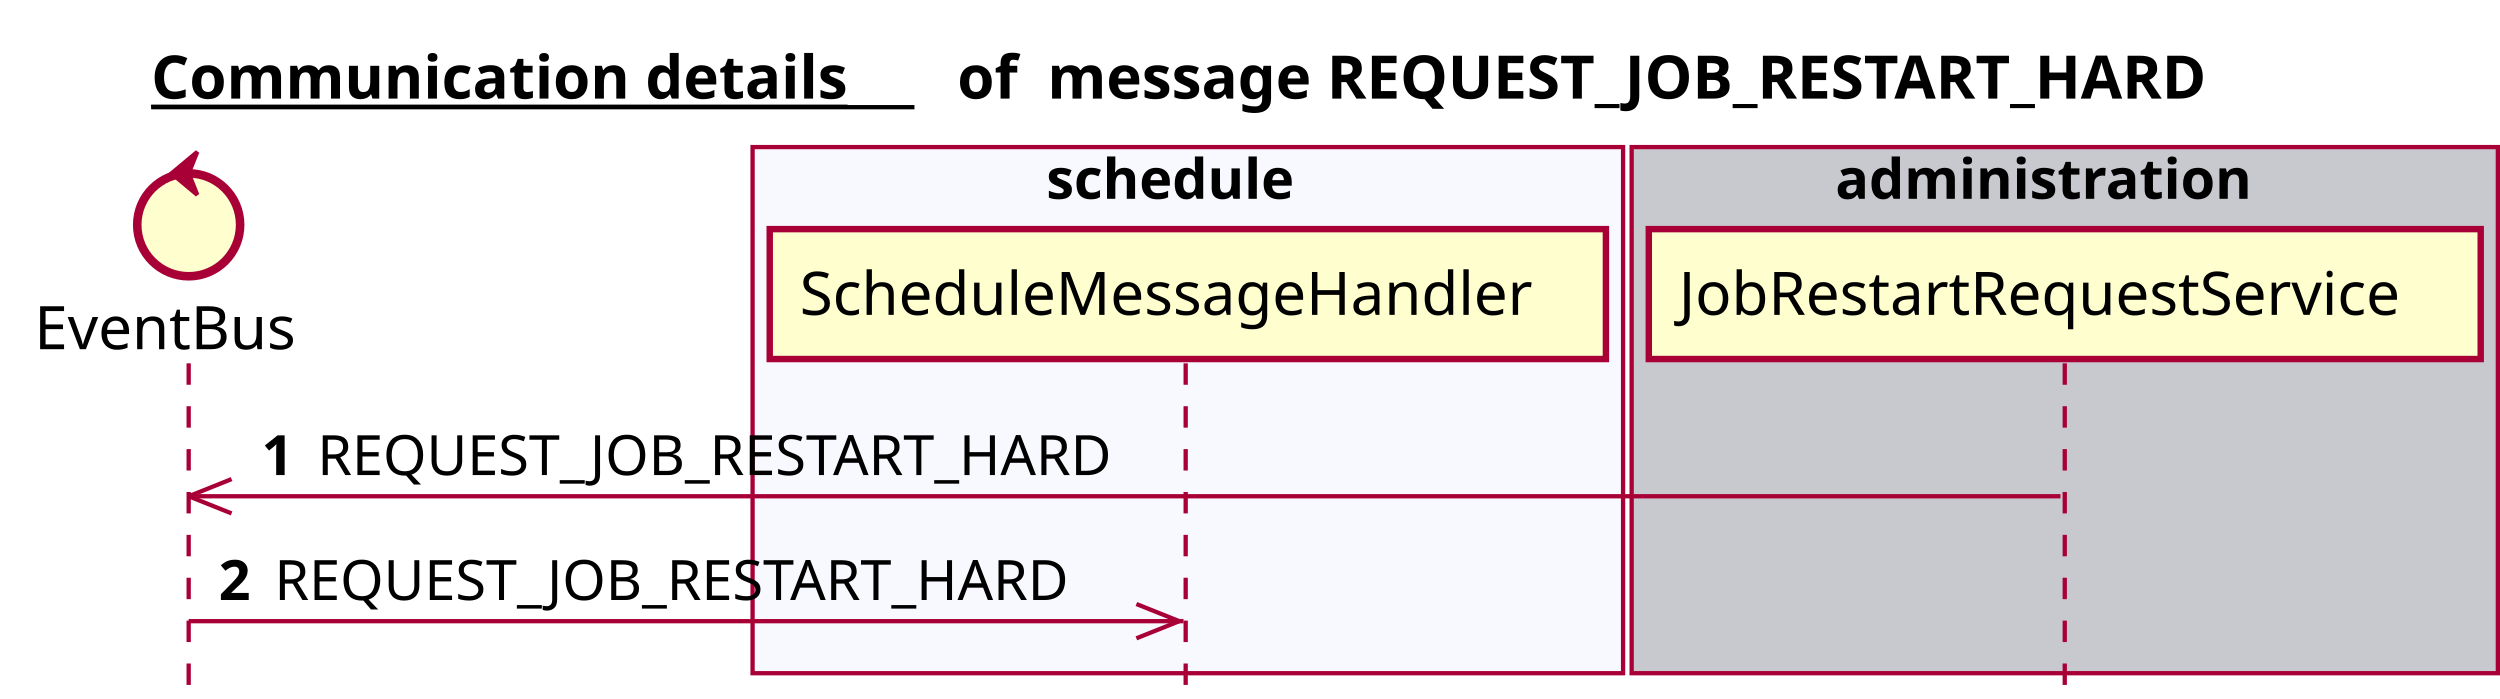
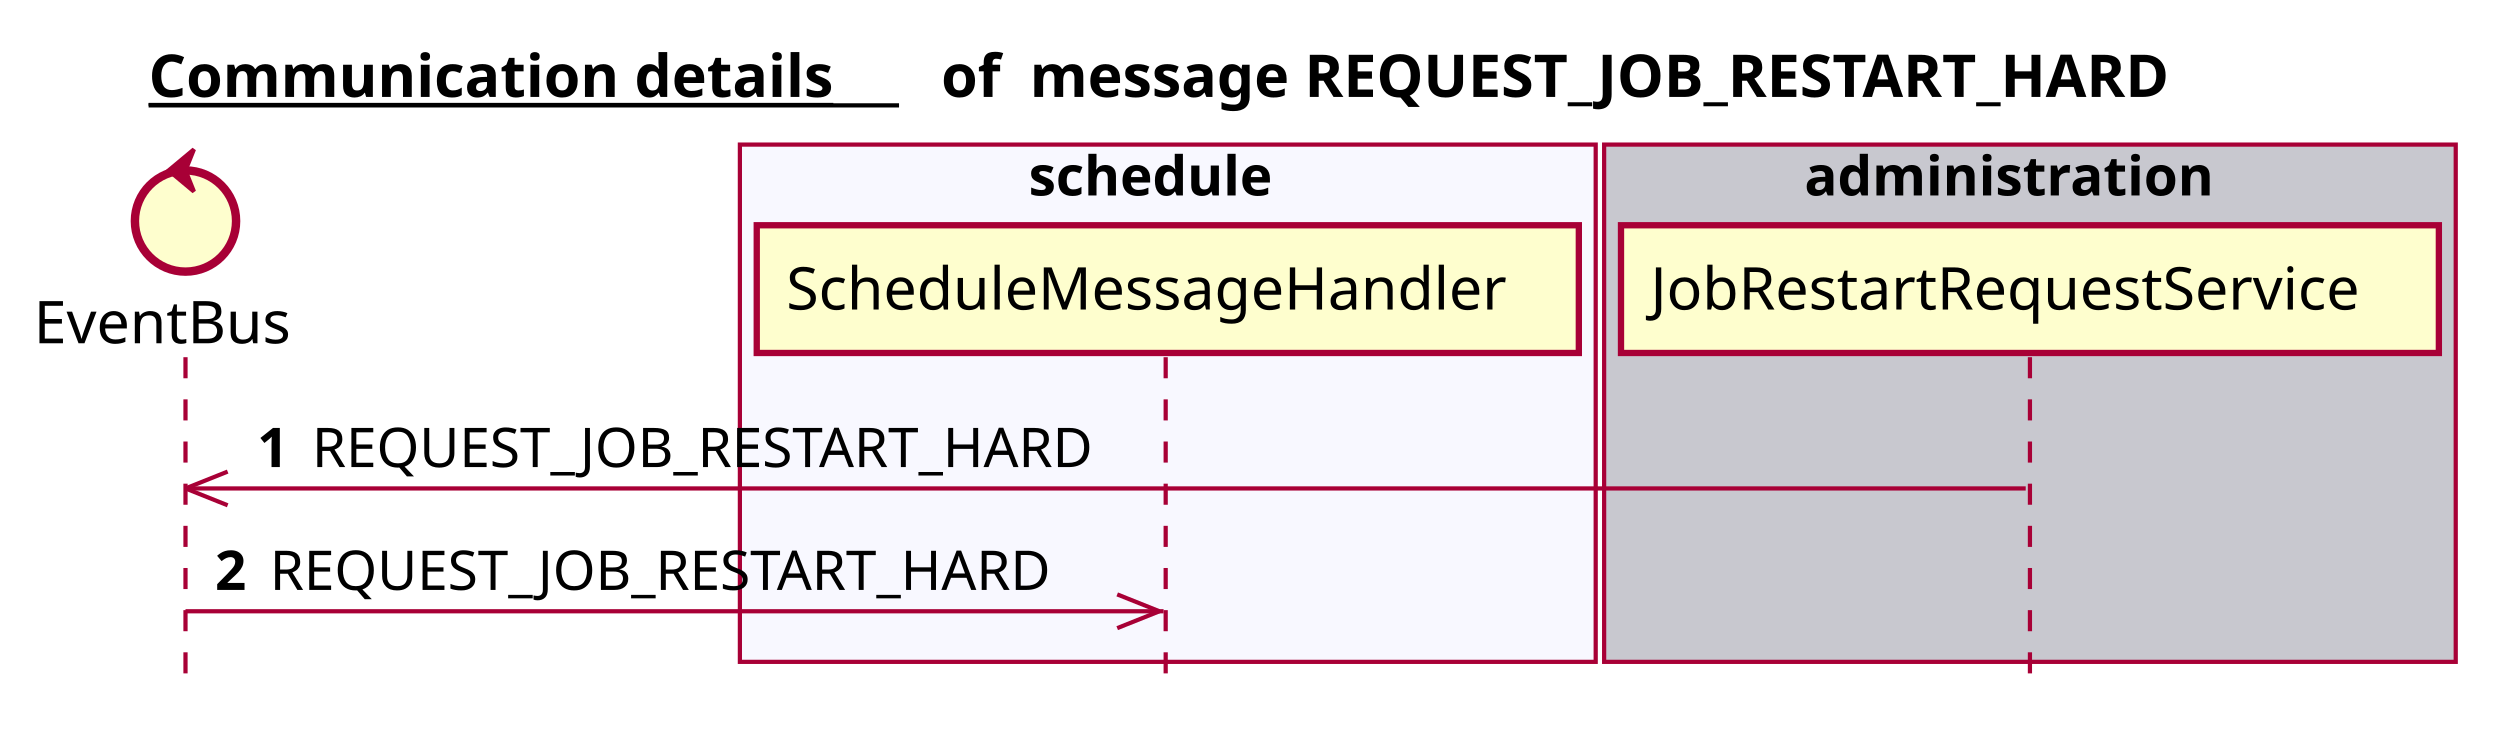
- <svg xmlns="http://www.w3.org/2000/svg" contentScriptType="application/ecmascript" contentStyleType="text/css" height="163px" preserveAspectRatio="none" style="width:583px;height:163px;" version="1.1" viewBox="0 0 583 163" width="583px" zoomAndPan="magnify">
+ <svg xmlns="http://www.w3.org/2000/svg" contentScriptType="application/ecmascript" contentStyleType="text/css" height="174px" preserveAspectRatio="none" style="width:593px;height:174px;" version="1.1" viewBox="0 0 593 174" width="593px" zoomAndPan="magnify">
  <defs />
  <g>
    <text fill="#000000" font-family="sans-serif" font-size="14" font-weight="bold" lengthAdjust="spacingAndGlyphs" text-decoration="underline" textLength="178" x="35.25" y="22.995">Communication details</text>
    <line style="stroke: #000000; stroke-width: 1.0;" x1="35.25" x2="213.25" y1="24.995" y2="24.995" />
    <text fill="#000000" font-family="sans-serif" font-size="14" font-weight="bold" lengthAdjust="spacingAndGlyphs" textLength="16" x="223.25" y="22.995">of</text>
    <text fill="#000000" font-family="sans-serif" font-size="14" font-weight="bold" lengthAdjust="spacingAndGlyphs" textLength="307" x="244.25" y="22.995">message REQUEST_JOB_RESTART_HARD</text>
    <rect fill="#F8F8FF" height="122.695" style="stroke: #A80036; stroke-width: 1.0;" width="203" x="175.5" y="34.297" />
    <text fill="#000000" font-family="sans-serif" font-size="13" font-weight="bold" lengthAdjust="spacingAndGlyphs" textLength="66" x="244" y="46.364">schedule</text>
    <rect fill="#C8C8CF" height="122.695" style="stroke: #A80036; stroke-width: 1.0;" width="202" x="380.5" y="34.297" />
    <text fill="#000000" font-family="sans-serif" font-size="13" font-weight="bold" lengthAdjust="spacingAndGlyphs" textLength="107" x="428" y="46.364">administration</text>
    <line style="stroke: #A80036; stroke-width: 1.0; stroke-dasharray: 5.0,5.0;" x1="44" x2="44" y1="84.727" y2="162.992" />
    <line style="stroke: #A80036; stroke-width: 1.0; stroke-dasharray: 5.0,5.0;" x1="276.5" x2="276.5" y1="84.727" y2="162.992" />
    <line style="stroke: #A80036; stroke-width: 1.0; stroke-dasharray: 5.0,5.0;" x1="481.5" x2="481.5" y1="84.727" y2="162.992" />
    <text fill="#000000" font-family="sans-serif" font-size="14" lengthAdjust="spacingAndGlyphs" textLength="66" x="8" y="81.425">EventBus</text>
    <ellipse cx="44" cy="52.43" fill="#FEFECE" rx="12" ry="12" style="stroke: #A80036; stroke-width: 2.0;" />
    <polygon fill="#A80036" points="40,40.43,46,35.43,44,40.43,46,45.43,40,40.43" style="stroke: #A80036; stroke-width: 1.0;" />
    <rect fill="#FEFECE" height="30.297" style="stroke: #A80036; stroke-width: 1.5;" width="195" x="179.5" y="53.43" />
    <text fill="#000000" font-family="sans-serif" font-size="14" lengthAdjust="spacingAndGlyphs" textLength="181" x="186.5" y="73.425">ScheduleMessageHandler</text>
    <rect fill="#FEFECE" height="30.297" style="stroke: #A80036; stroke-width: 1.5;" width="194" x="384.5" y="53.43" />
    <text fill="#000000" font-family="sans-serif" font-size="14" lengthAdjust="spacingAndGlyphs" textLength="180" x="391.5" y="73.425">JobRestartRequestService</text>
-     <line style="stroke: #A80036; stroke-width: 1.0;" x1="44" x2="54" y1="115.727" y2="111.727" />
-     <line style="stroke: #A80036; stroke-width: 1.0;" x1="44" x2="54" y1="115.727" y2="119.727" />
-     <line style="stroke: #A80036; stroke-width: 1.0;" x1="44" x2="480.5" y1="115.727" y2="115.727" />
+     <line style="stroke: #A80036; stroke-width: 1.0;" x1="44" x2="54" y1="115.859" y2="111.859" />
+     <line style="stroke: #A80036; stroke-width: 1.0;" x1="44" x2="54" y1="115.859" y2="119.859" />
+     <line style="stroke: #A80036; stroke-width: 1.0;" x1="44" x2="480.5" y1="115.859" y2="115.859" />
    <text fill="#000000" font-family="sans-serif" font-size="13" font-weight="bold" lengthAdjust="spacingAndGlyphs" textLength="9" x="61" y="110.793">1</text>
    <text fill="#000000" font-family="sans-serif" font-size="13" lengthAdjust="spacingAndGlyphs" textLength="196" x="74" y="110.793">REQUEST_JOB_RESTART_HARD</text>
-     <line style="stroke: #A80036; stroke-width: 1.0;" x1="275" x2="265" y1="144.859" y2="140.859" />
-     <line style="stroke: #A80036; stroke-width: 1.0;" x1="275" x2="265" y1="144.859" y2="148.859" />
-     <line style="stroke: #A80036; stroke-width: 1.0;" x1="44" x2="276" y1="144.859" y2="144.859" />
+     <line style="stroke: #A80036; stroke-width: 1.0;" x1="275" x2="265" y1="144.992" y2="140.992" />
+     <line style="stroke: #A80036; stroke-width: 1.0;" x1="275" x2="265" y1="144.992" y2="148.992" />
+     <line style="stroke: #A80036; stroke-width: 1.0;" x1="44" x2="276" y1="144.992" y2="144.992" />
    <text fill="#000000" font-family="sans-serif" font-size="13" font-weight="bold" lengthAdjust="spacingAndGlyphs" textLength="9" x="51" y="139.926">2</text>
    <text fill="#000000" font-family="sans-serif" font-size="13" lengthAdjust="spacingAndGlyphs" textLength="196" x="64" y="139.926">REQUEST_JOB_RESTART_HARD</text>
  </g>
</svg>
